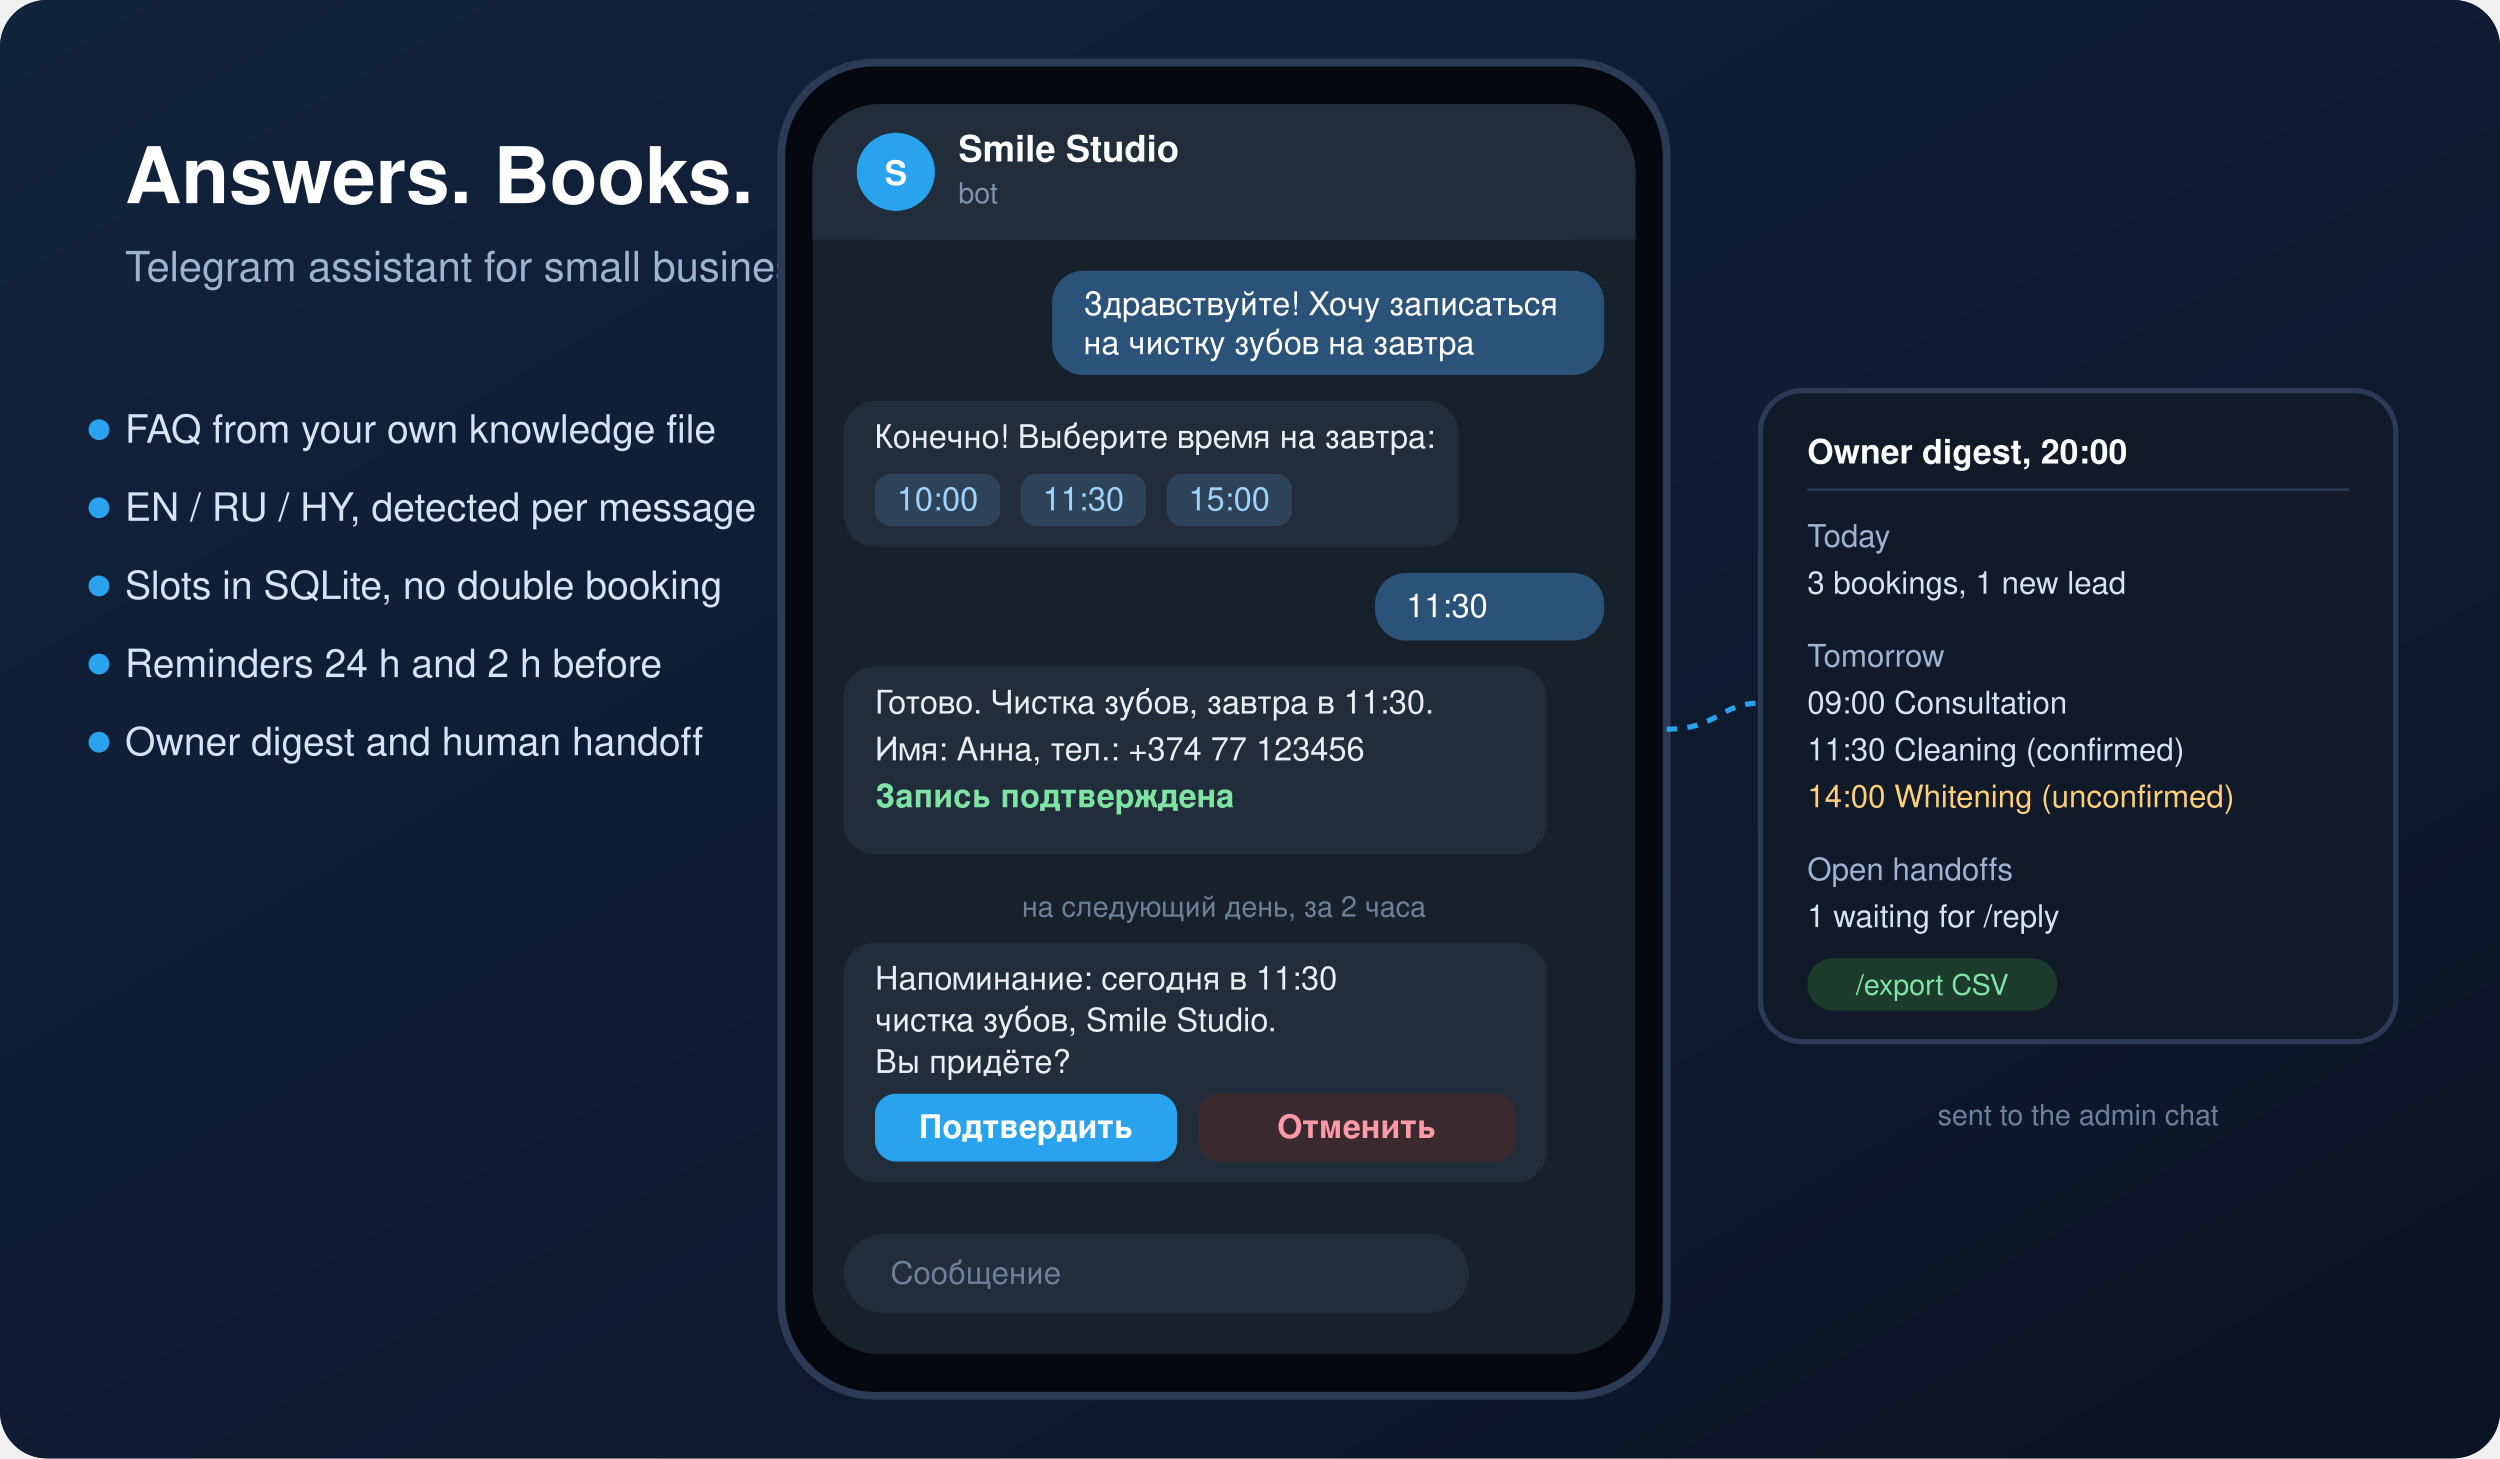
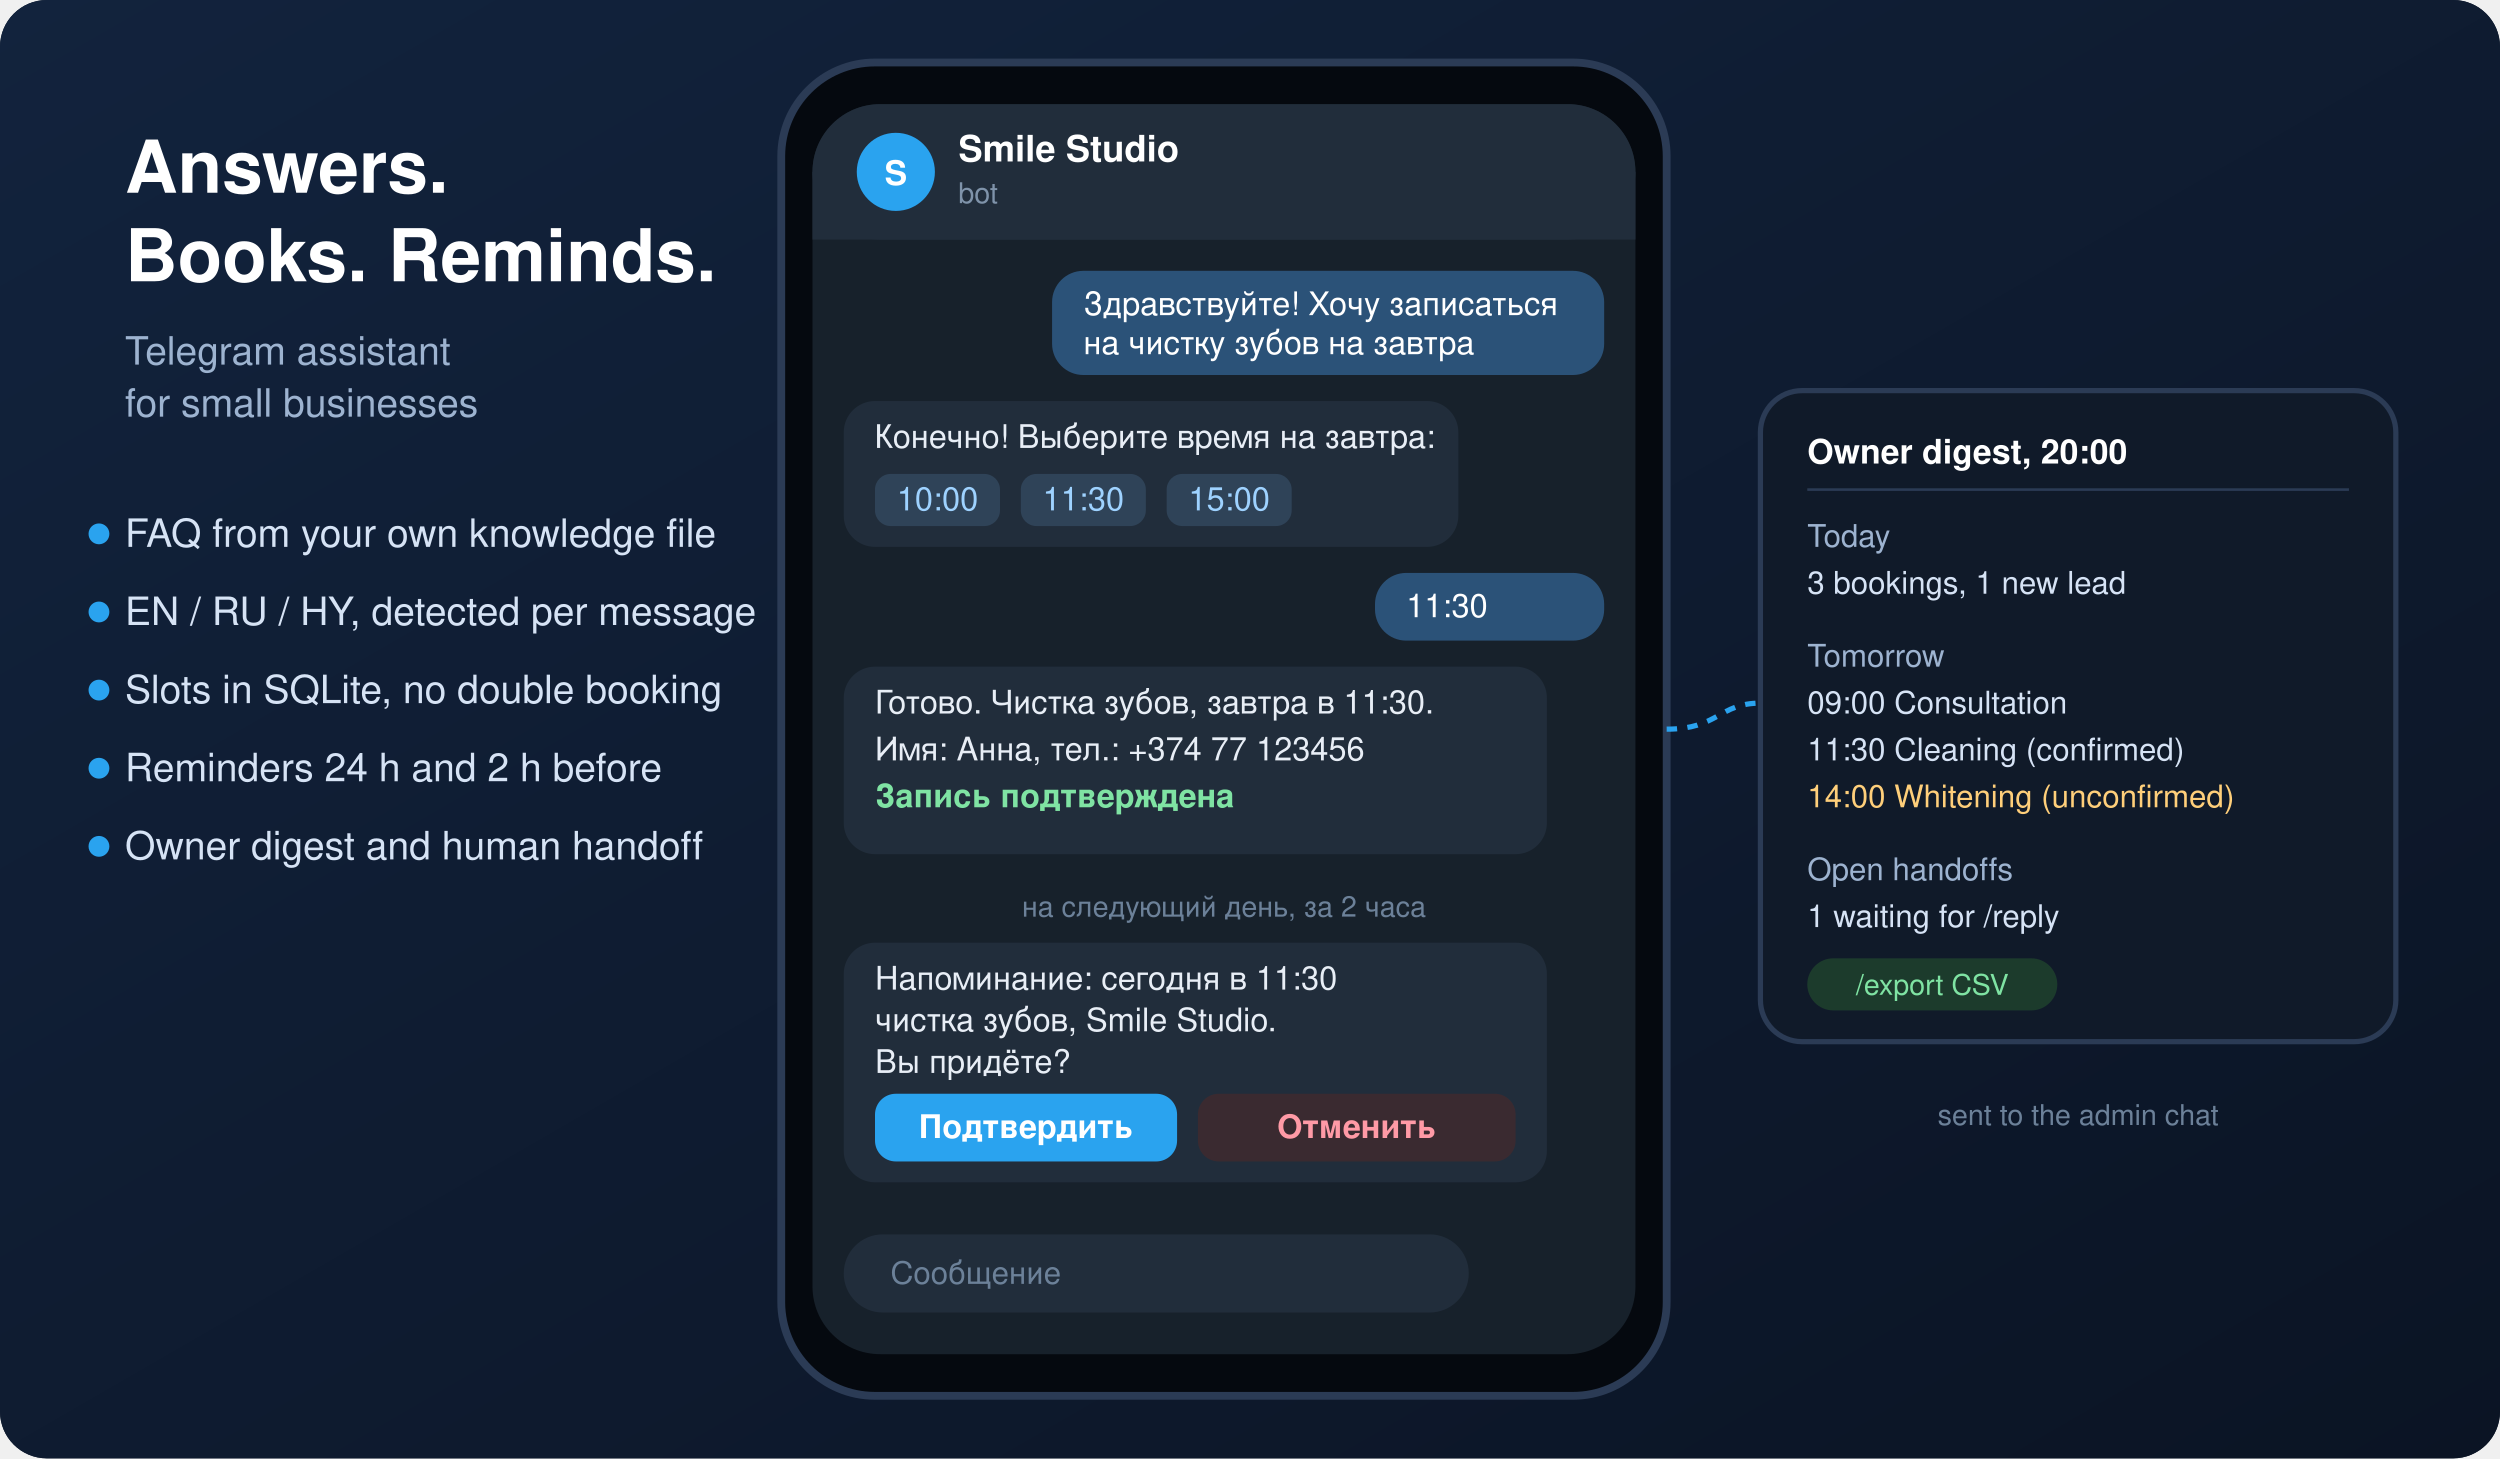
<svg xmlns="http://www.w3.org/2000/svg" viewBox="0 0 960 560" width="960" height="560" font-family="Segoe UI, Helvetica, Arial, sans-serif">
  <rect width="960" height="560" rx="18" fill="#0f1b2d" />
  <rect x="0" y="0" width="960" height="560" rx="18" fill="url(#g)" />
  <defs>
    <linearGradient id="g" x1="0" y1="0" x2="1" y2="1">
      <stop offset="0" stop-color="#12233d" />
      <stop offset="1" stop-color="#0b1424" />
    </linearGradient>
  </defs>
-   <text x="48" y="78" font-size="30" font-weight="700" fill="#ffffff">Answers. Books. Reminds.</text>
-   <text x="48" y="108" font-size="16" fill="#9db3d0">Telegram assistant for small businesses</text>
+   <text x="48" y="74" font-size="28" font-weight="700" fill="#ffffff">Answers.</text>
+   <text x="48" y="108" font-size="28" font-weight="700" fill="#ffffff">Books. Reminds.</text>
+   <text x="48" y="140" font-size="15" fill="#9db3d0">Telegram assistant</text>
+   <text x="48" y="160" font-size="15" fill="#9db3d0">for small businesses</text>
  <g font-size="15" fill="#d6e3f5">
-     <text x="48" y="170">FAQ from your own knowledge file</text>
-     <text x="48" y="200">EN / RU / HY, detected per message</text>
-     <text x="48" y="230">Slots in SQLite, no double booking</text>
-     <text x="48" y="260">Reminders 24 h and 2 h before</text>
-     <text x="48" y="290">Owner digest and human handoff</text>
+     <text x="48" y="210">FAQ from your own knowledge file</text>
+     <text x="48" y="240">EN / RU / HY, detected per message</text>
+     <text x="48" y="270">Slots in SQLite, no double booking</text>
+     <text x="48" y="300">Reminders 24 h and 2 h before</text>
+     <text x="48" y="330">Owner digest and human handoff</text>
  </g>
  <g fill="#2aa3ef">
-     <circle cx="38" cy="165" r="4" />
-     <circle cx="38" cy="195" r="4" />
-     <circle cx="38" cy="225" r="4" />
-     <circle cx="38" cy="255" r="4" />
-     <circle cx="38" cy="285" r="4" />
+     <circle cx="38" cy="205" r="4" />
+     <circle cx="38" cy="235" r="4" />
+     <circle cx="38" cy="265" r="4" />
+     <circle cx="38" cy="295" r="4" />
+     <circle cx="38" cy="325" r="4" />
  </g>
  <rect x="300" y="24" width="340" height="512" rx="36" fill="#05090f" stroke="#2b3b55" stroke-width="3" />
  <rect x="312" y="40" width="316" height="480" rx="26" fill="#17212b" />
  <rect x="312" y="40" width="316" height="52" rx="26" fill="#212d3b" />
  <rect x="312" y="66" width="316" height="26" fill="#212d3b" />
  <circle cx="344" cy="66" r="15" fill="#2aa3ef" />
  <text x="344" y="71" font-size="13" font-weight="700" fill="#fff" text-anchor="middle">S</text>
  <text x="368" y="62" font-size="14" font-weight="700" fill="#fff">Smile Studio</text>
  <text x="368" y="78" font-size="11" fill="#7f93aa">bot</text>
  <g font-size="12.5">
    <rect x="404" y="104" width="212" height="40" rx="12" fill="#2b5278" />
    <text x="416" y="121" fill="#fff">Здравствуйте! Хочу записаться</text>
    <text x="416" y="136" fill="#fff">на чистку зубов на завтра</text>
    <rect x="324" y="154" width="236" height="56" rx="12" fill="#212d3b" />
    <text x="336" y="172" fill="#e8eef6">Конечно! Выберите время на завтра:</text>
    <rect x="336" y="182" width="48" height="20" rx="6" fill="#2f4358" />
    <text x="360" y="196" fill="#9ed2ff" text-anchor="middle">10:00</text>
    <rect x="392" y="182" width="48" height="20" rx="6" fill="#2f4358" />
    <text x="416" y="196" fill="#9ed2ff" text-anchor="middle">11:30</text>
    <rect x="448" y="182" width="48" height="20" rx="6" fill="#2f4358" />
    <text x="472" y="196" fill="#9ed2ff" text-anchor="middle">15:00</text>
    <rect x="528" y="220" width="88" height="26" rx="12" fill="#2b5278" />
    <text x="540" y="237" fill="#fff">11:30</text>
    <rect x="324" y="256" width="270" height="72" rx="12" fill="#212d3b" />
    <text x="336" y="274" fill="#e8eef6">Готово. Чистка зубов, завтра в 11:30.</text>
    <text x="336" y="292" fill="#e8eef6">Имя: Анна, тел.: +374 77 123456</text>
    <text x="336" y="310" fill="#7fe3a3" font-weight="700">Запись подтверждена</text>
    <text x="470" y="352" font-size="11" fill="#6c8199" text-anchor="middle">на следующий день, за 2 часа</text>
    <rect x="324" y="362" width="270" height="92" rx="12" fill="#212d3b" />
    <text x="336" y="380" fill="#e8eef6">Напоминание: сегодня в 11:30</text>
    <text x="336" y="396" fill="#e8eef6">чистка зубов, Smile Studio.</text>
    <text x="336" y="412" fill="#e8eef6">Вы придёте?</text>
    <rect x="336" y="420" width="116" height="26" rx="8" fill="#2aa3ef" />
    <text x="394" y="437" fill="#fff" font-weight="700" text-anchor="middle">Подтвердить</text>
    <rect x="460" y="420" width="122" height="26" rx="8" fill="#3a2a30" />
    <text x="521" y="437" fill="#ff9aa6" font-weight="700" text-anchor="middle">Отменить</text>
  </g>
  <rect x="324" y="474" width="240" height="30" rx="15" fill="#212d3b" />
  <text x="342" y="493" font-size="12" fill="#6c8199">Сообщение</text>
  <rect x="676" y="150" width="244" height="250" rx="16" fill="#101a29" stroke="#2b3b55" stroke-width="2" />
  <text x="694" y="178" font-size="13" font-weight="700" fill="#ffffff">Owner digest, 20:00</text>
  <line x1="694" y1="188" x2="902" y2="188" stroke="#2b3b55" />
  <g font-size="12" fill="#d6e3f5">
    <text x="694" y="210" fill="#9db3d0">Today</text>
    <text x="694" y="228">3 bookings, 1 new lead</text>
    <text x="694" y="256" fill="#9db3d0">Tomorrow</text>
    <text x="694" y="274">09:00  Consultation</text>
    <text x="694" y="292">11:30  Cleaning  (confirmed)</text>
    <text x="694" y="310" fill="#ffcf7a">14:00  Whitening  (unconfirmed)</text>
    <text x="694" y="338" fill="#9db3d0">Open handoffs</text>
    <text x="694" y="356">1 waiting for /reply</text>
  </g>
  <rect x="694" y="368" width="96" height="20" rx="10" fill="#1c3b2c" />
  <text x="742" y="382" font-size="11" fill="#7fe3a3" text-anchor="middle">/export CSV</text>
  <path d="M640 280 C660 280 660 270 676 270" fill="none" stroke="#2aa3ef" stroke-width="2" stroke-dasharray="4 4" />
  <text x="798" y="432" font-size="11" fill="#6c8199" text-anchor="middle">sent to the admin chat</text>
</svg>
